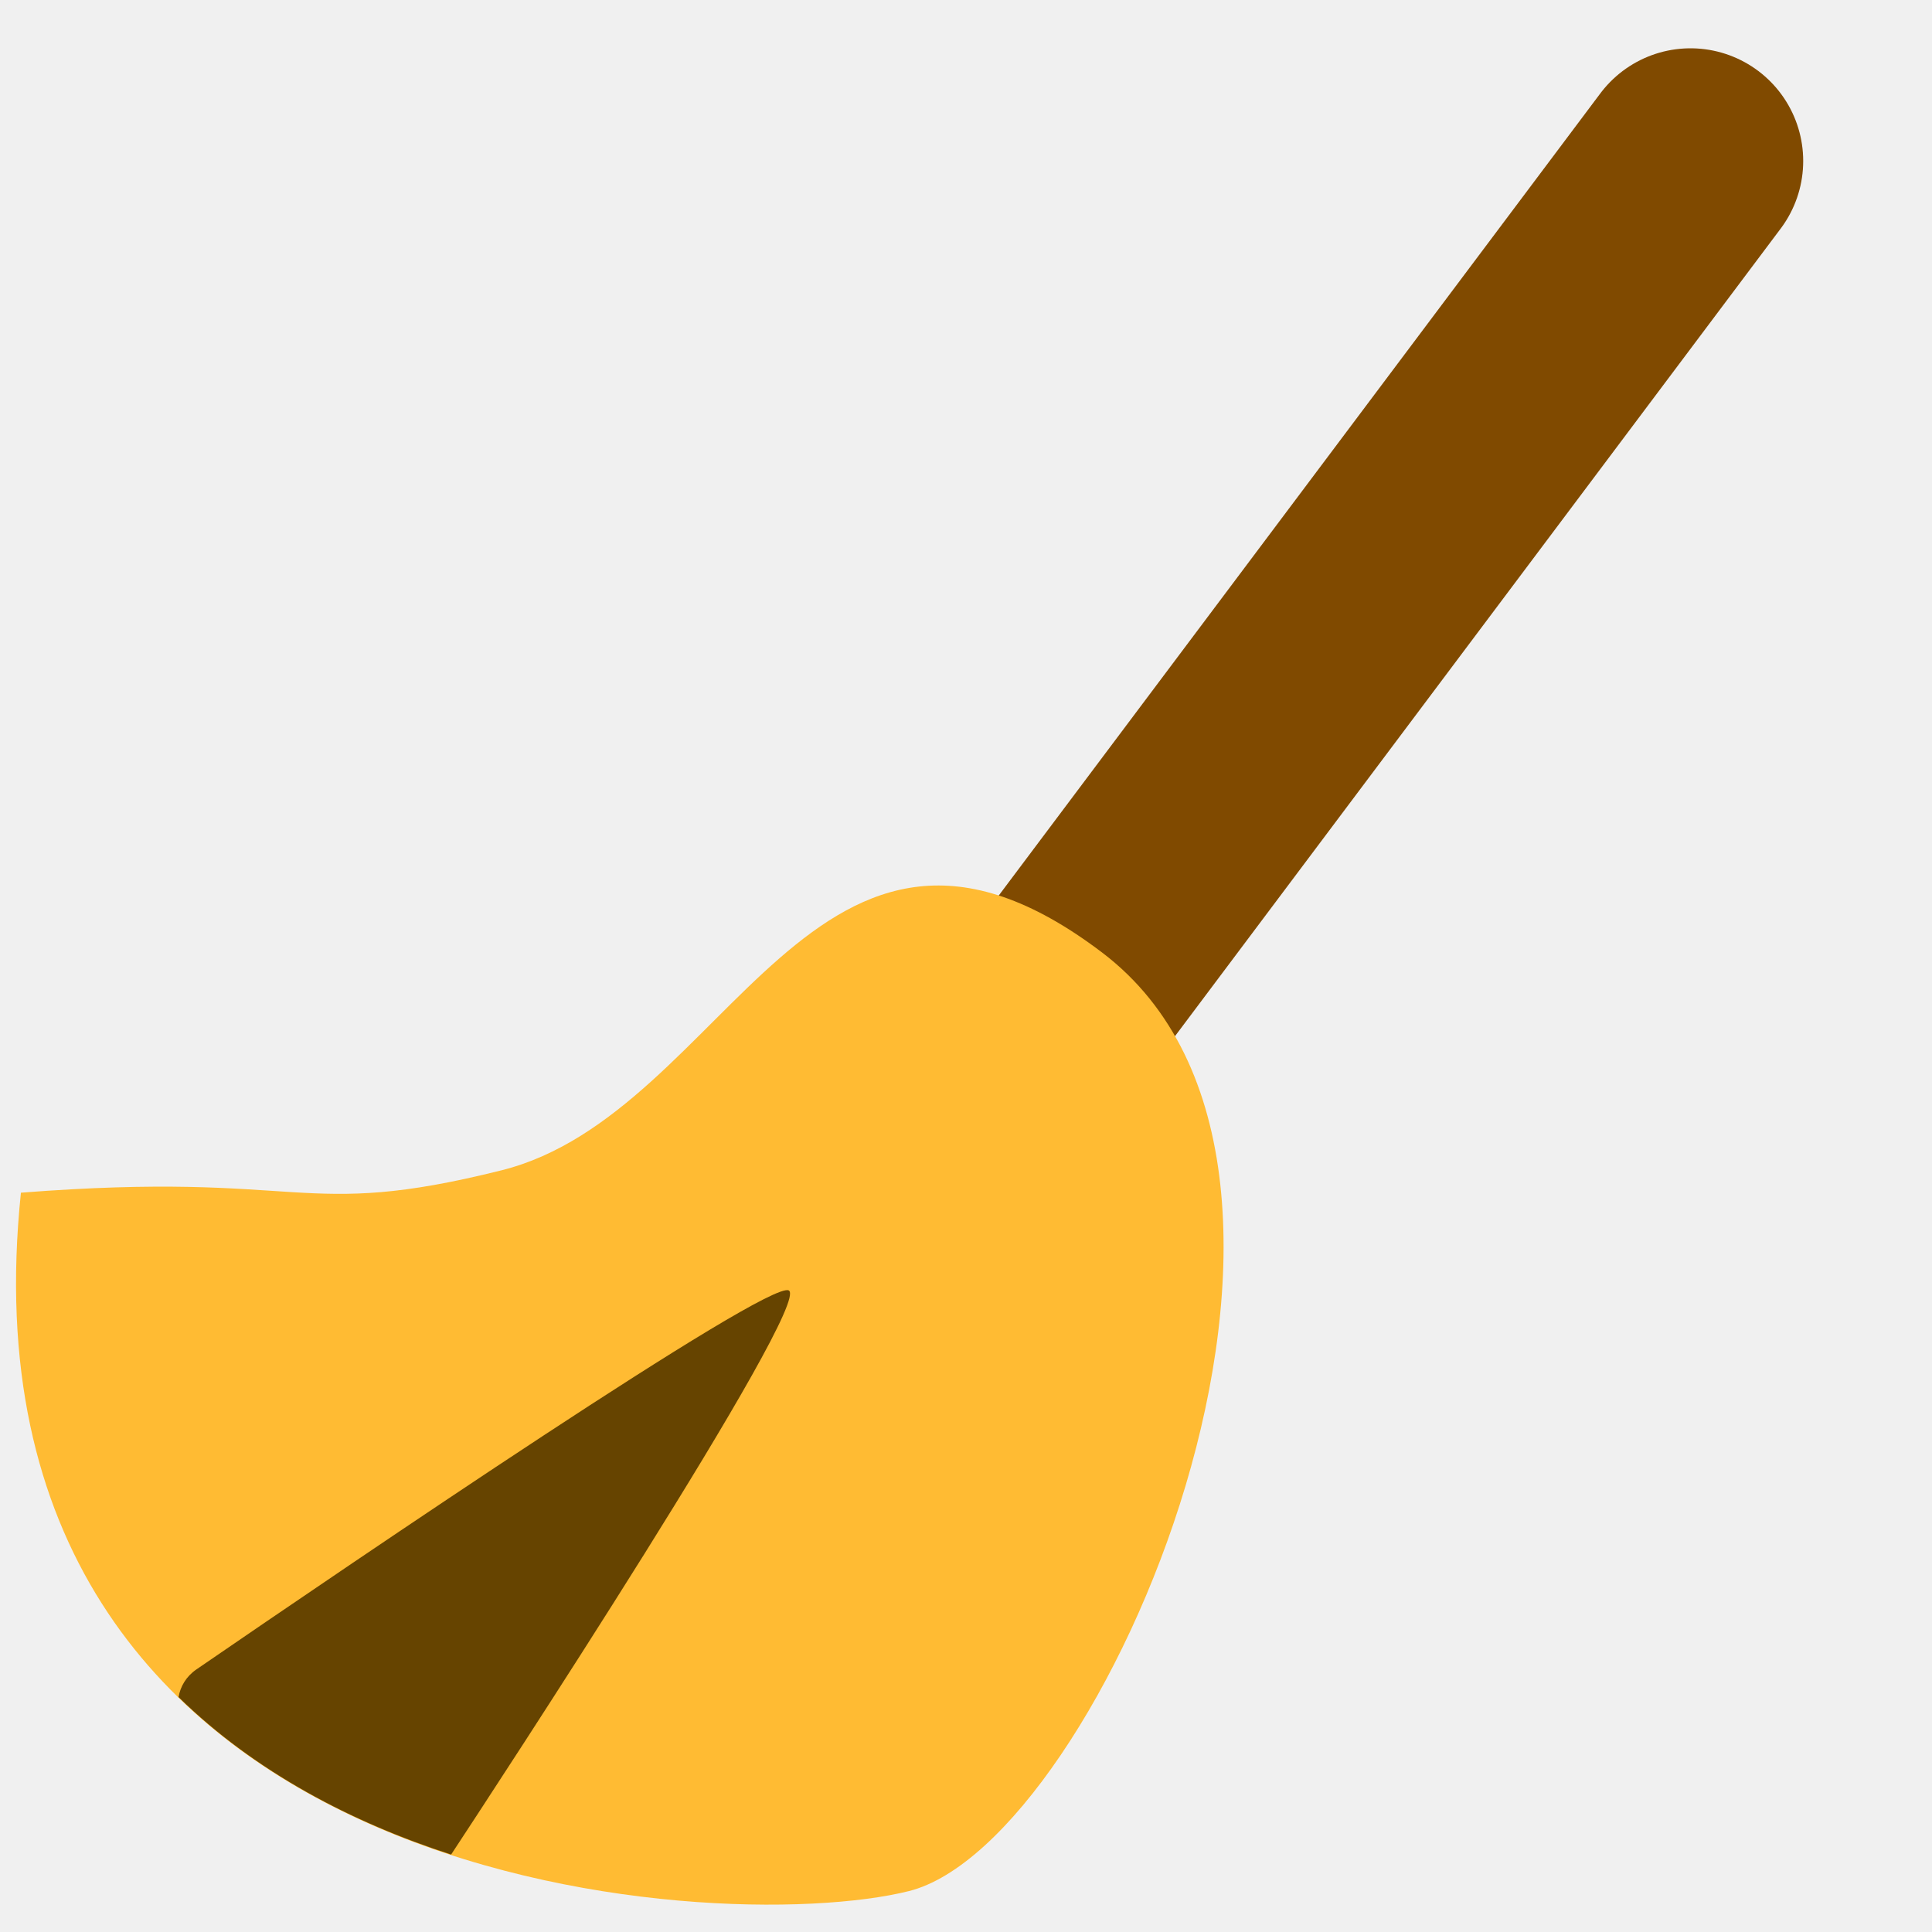
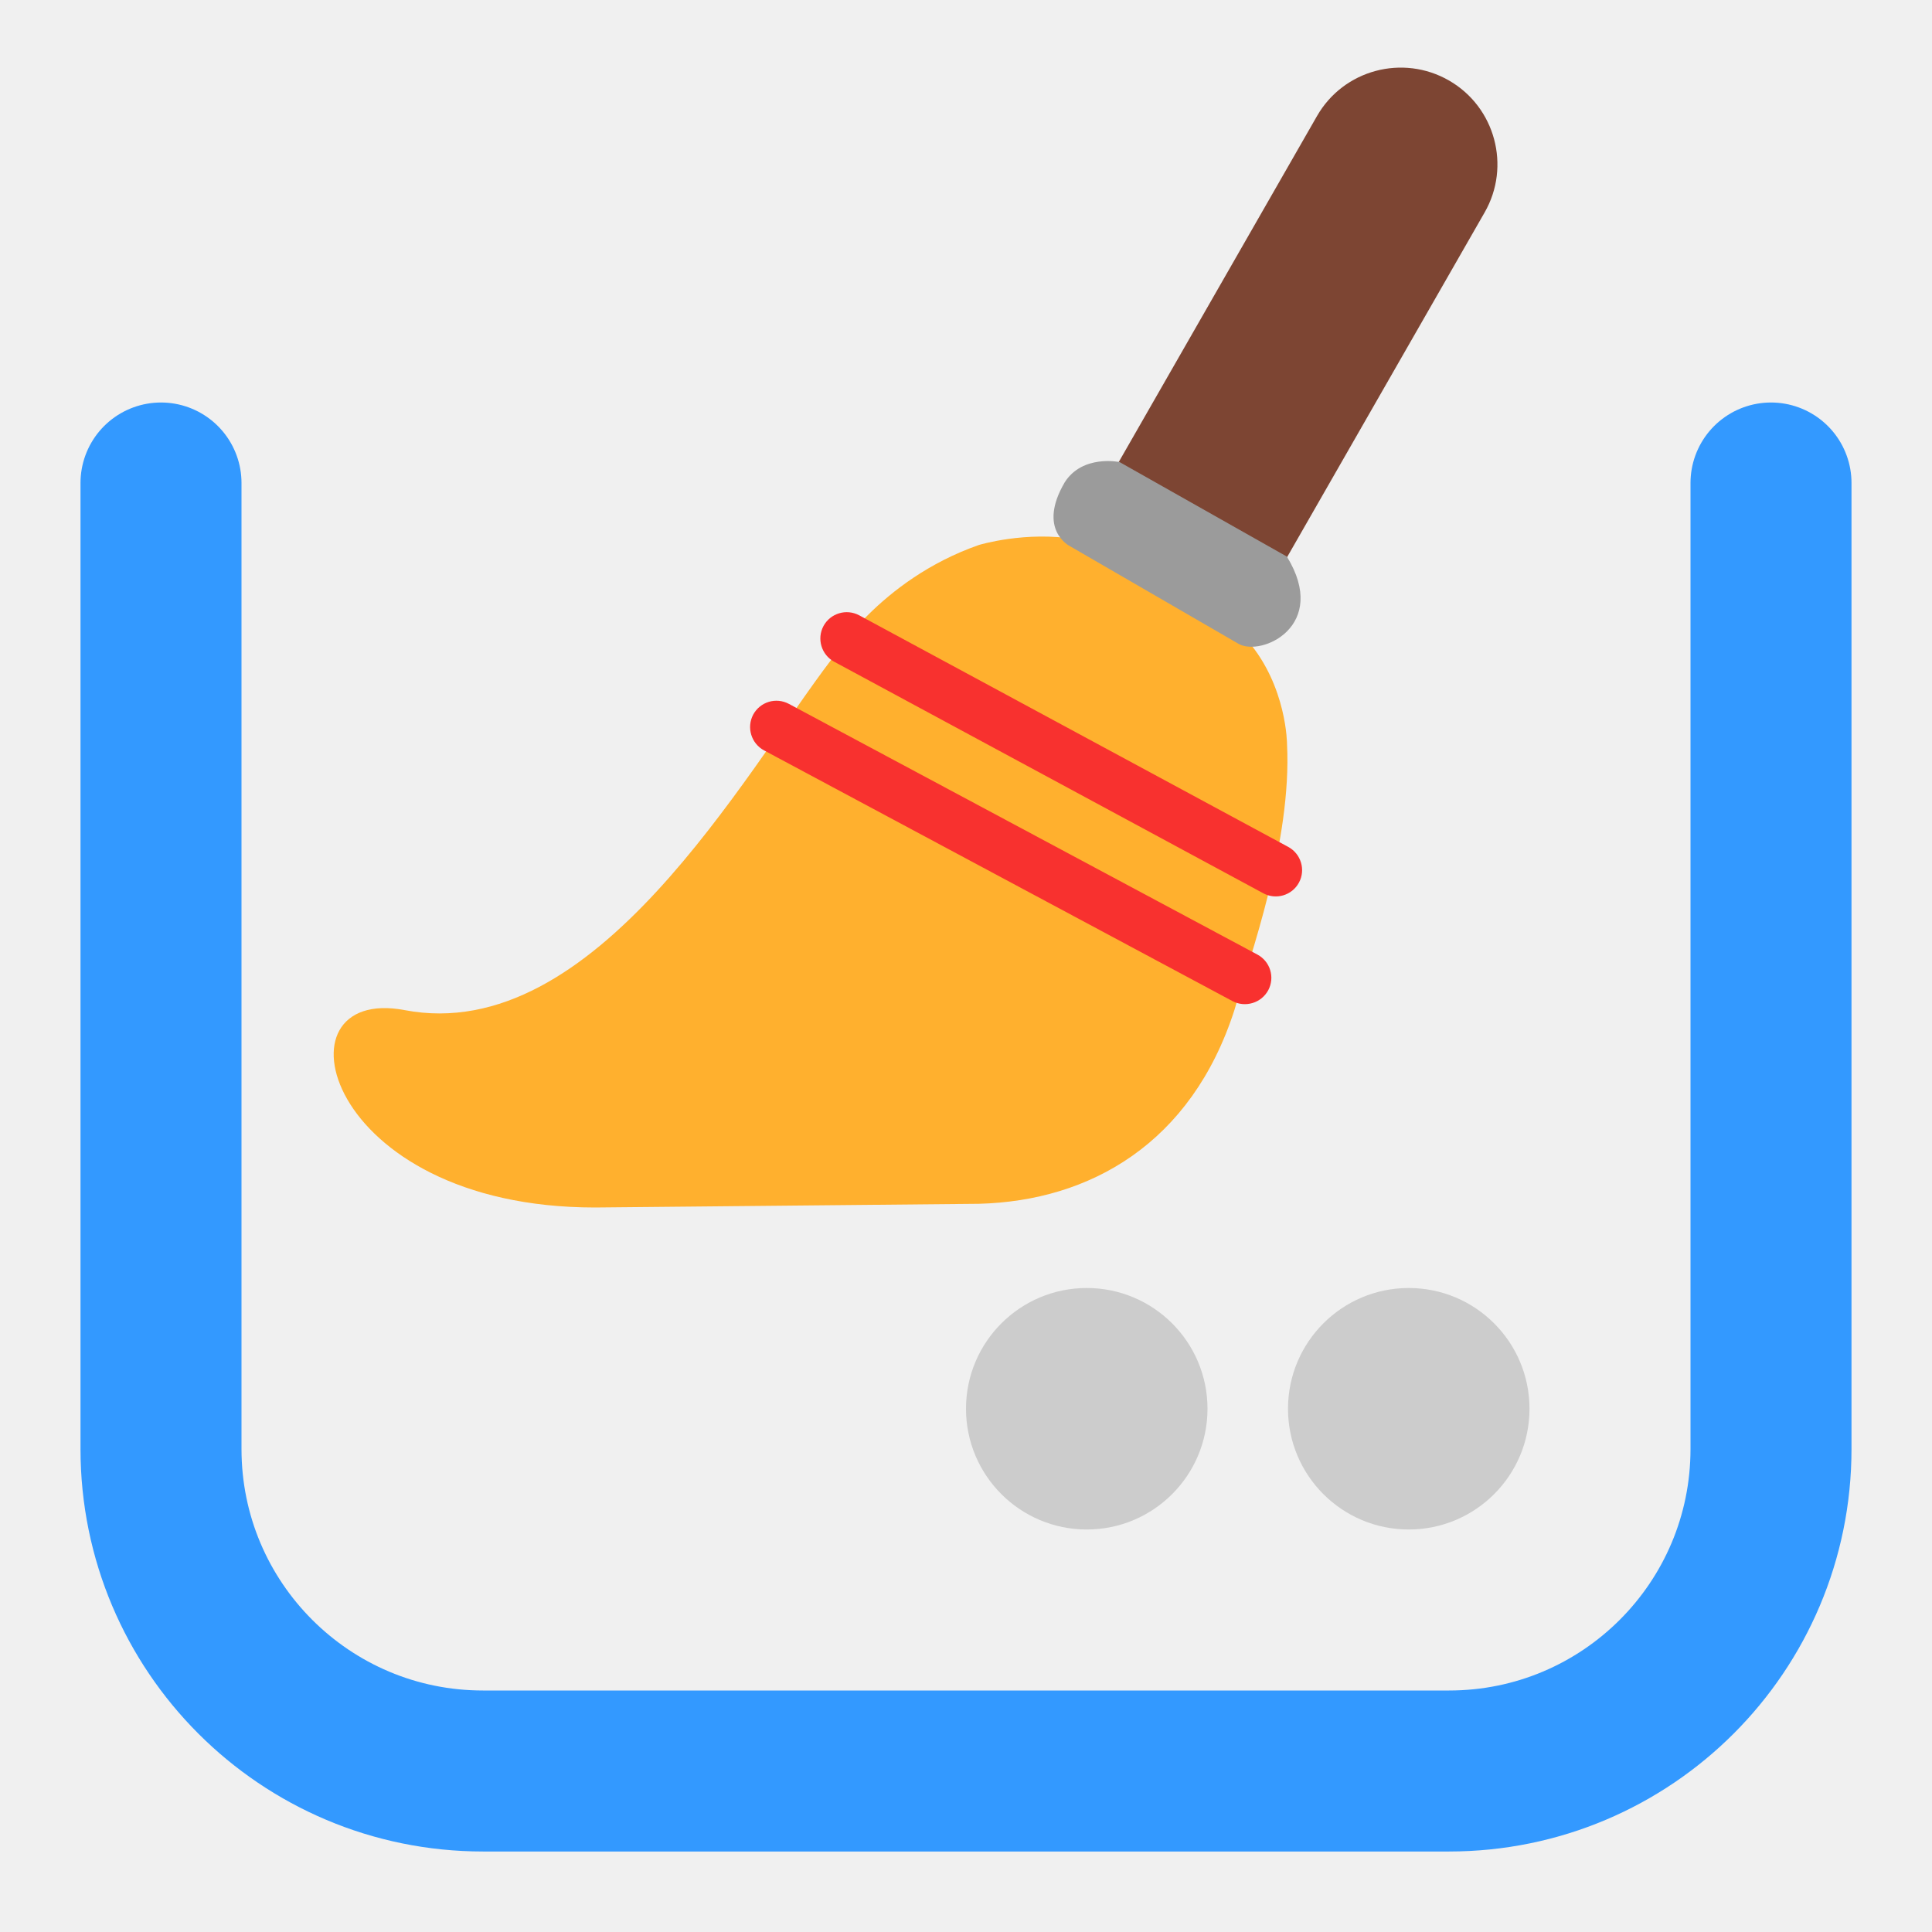
<svg xmlns="http://www.w3.org/2000/svg" width="12" height="12" viewBox="0 0 12 12" fill="none">
-   <g clip-path="url(#clip0_784_254)">
-     <path d="M4.5 9L10.5 1" stroke="#804A00" stroke-width="1.4" stroke-linecap="round" />
-     <path d="M3.115 7.269C4.528 6.916 5.061 4.562 6.845 5.916C8.63 7.269 6.845 11.446 5.645 11.746C4.445 12.046 -0.324 11.746 0.13 7.408C1.915 7.269 1.851 7.585 3.115 7.269Z" fill="#FFBB33" />
-     <path d="M4.899 8.015C5.05 8.094 3.052 11.139 2.802 11.519C2.188 11.32 1.588 11.009 1.109 10.541C1.12 10.475 1.157 10.412 1.22 10.369C2.199 9.697 4.768 7.949 4.899 8.015Z" fill="#664400" />
+   <g clip-path="url(#clip0_784_422)">
+     <path d="M1 3V9C1 10.105 1.895 11 3 11H9C10.105 11 11 10.105 11 9V3" stroke="#3399FF" stroke-linecap="round" />
+     <rect x="6" y="8" width="1.5" height="1.5" rx="0.75" fill="#CCCCCC" />
+     <rect x="8" y="8" width="1.5" height="1.5" rx="0.75" fill="#CCCCCC" />
+     <path d="M6.08 3.385C6.08 3.385 6.371 3.296 6.687 3.35L7.749 3.979C7.994 4.264 7.994 4.623 7.994 4.623C8.024 5.227 7.764 5.941 7.667 6.274C7.4 7.102 6.771 7.459 6.08 7.477L3.696 7.5C2 7.5 1.682 6.116 2.513 6.274C3.696 6.5 4.618 4.812 5.166 4.094C5.166 4.094 5.459 3.602 6.08 3.385Z" fill="#FFB02E" />
+     <path d="M9 0.5C9.287 0.665 9.386 1.033 9.221 1.32L7.911 3.606L6.87 3.007L8.18 0.721C8.345 0.433 8.713 0.335 9 0.5Z" fill="#7D4533" />
+     <path d="M7.993 3.457L6.954 2.87C6.954 2.87 6.724 2.821 6.613 2.996C6.44 3.291 6.645 3.392 6.645 3.392L7.693 3.999C7.836 4.08 8.257 3.887 7.993 3.457Z" fill="#9B9B9B" />
+     <path d="M5.337 3.822C5.257 3.779 5.158 3.809 5.115 3.888C5.072 3.968 5.102 4.067 5.181 4.11L7.846 5.548C7.925 5.591 8.025 5.562 8.068 5.482C8.111 5.403 8.081 5.303 8.001 5.26L5.337 3.822ZM4.9 4.372C4.82 4.329 4.721 4.359 4.678 4.439C4.636 4.519 4.666 4.618 4.746 4.661L7.655 6.218C7.735 6.26 7.834 6.23 7.877 6.151C7.92 6.071 7.89 5.972 7.81 5.929L4.9 4.372Z" fill="#F8312F" />
  </g>
  <defs>
-     <clipPath id="clip0_784_254">
+     <clipPath id="clip0_784_422">
      <rect width="12" height="12" fill="white" />
    </clipPath>
  </defs>
</svg>
